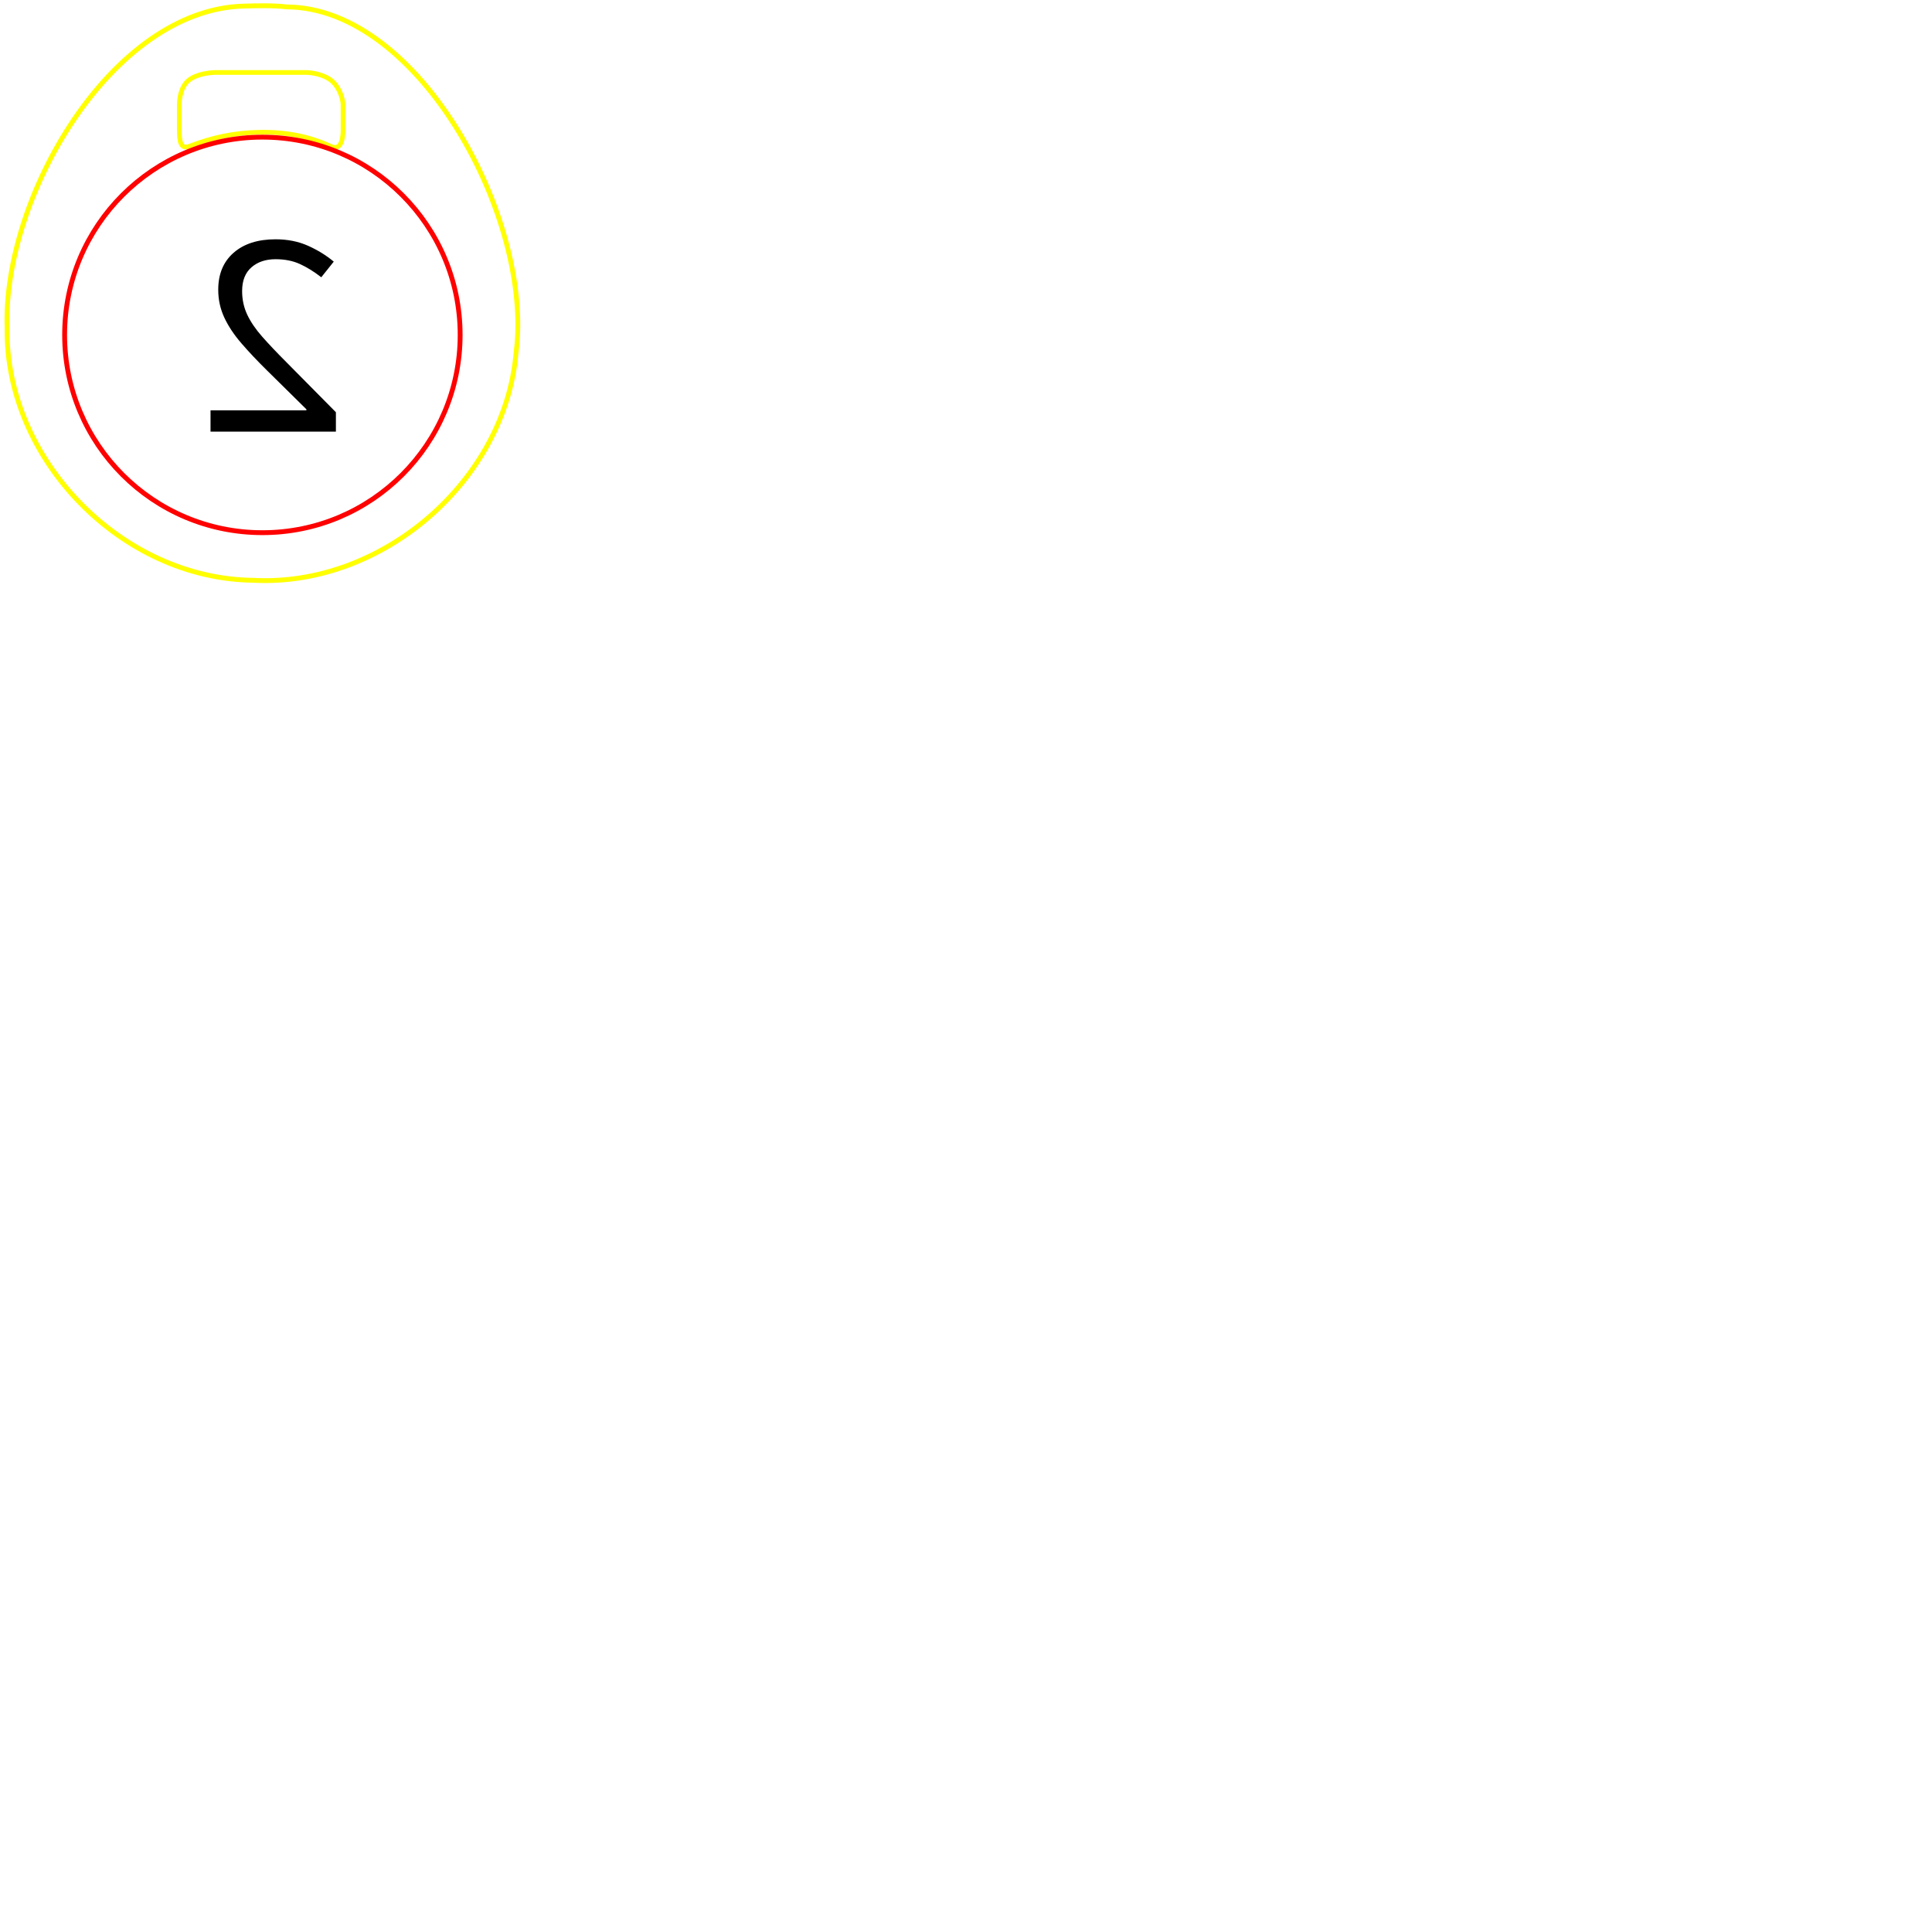
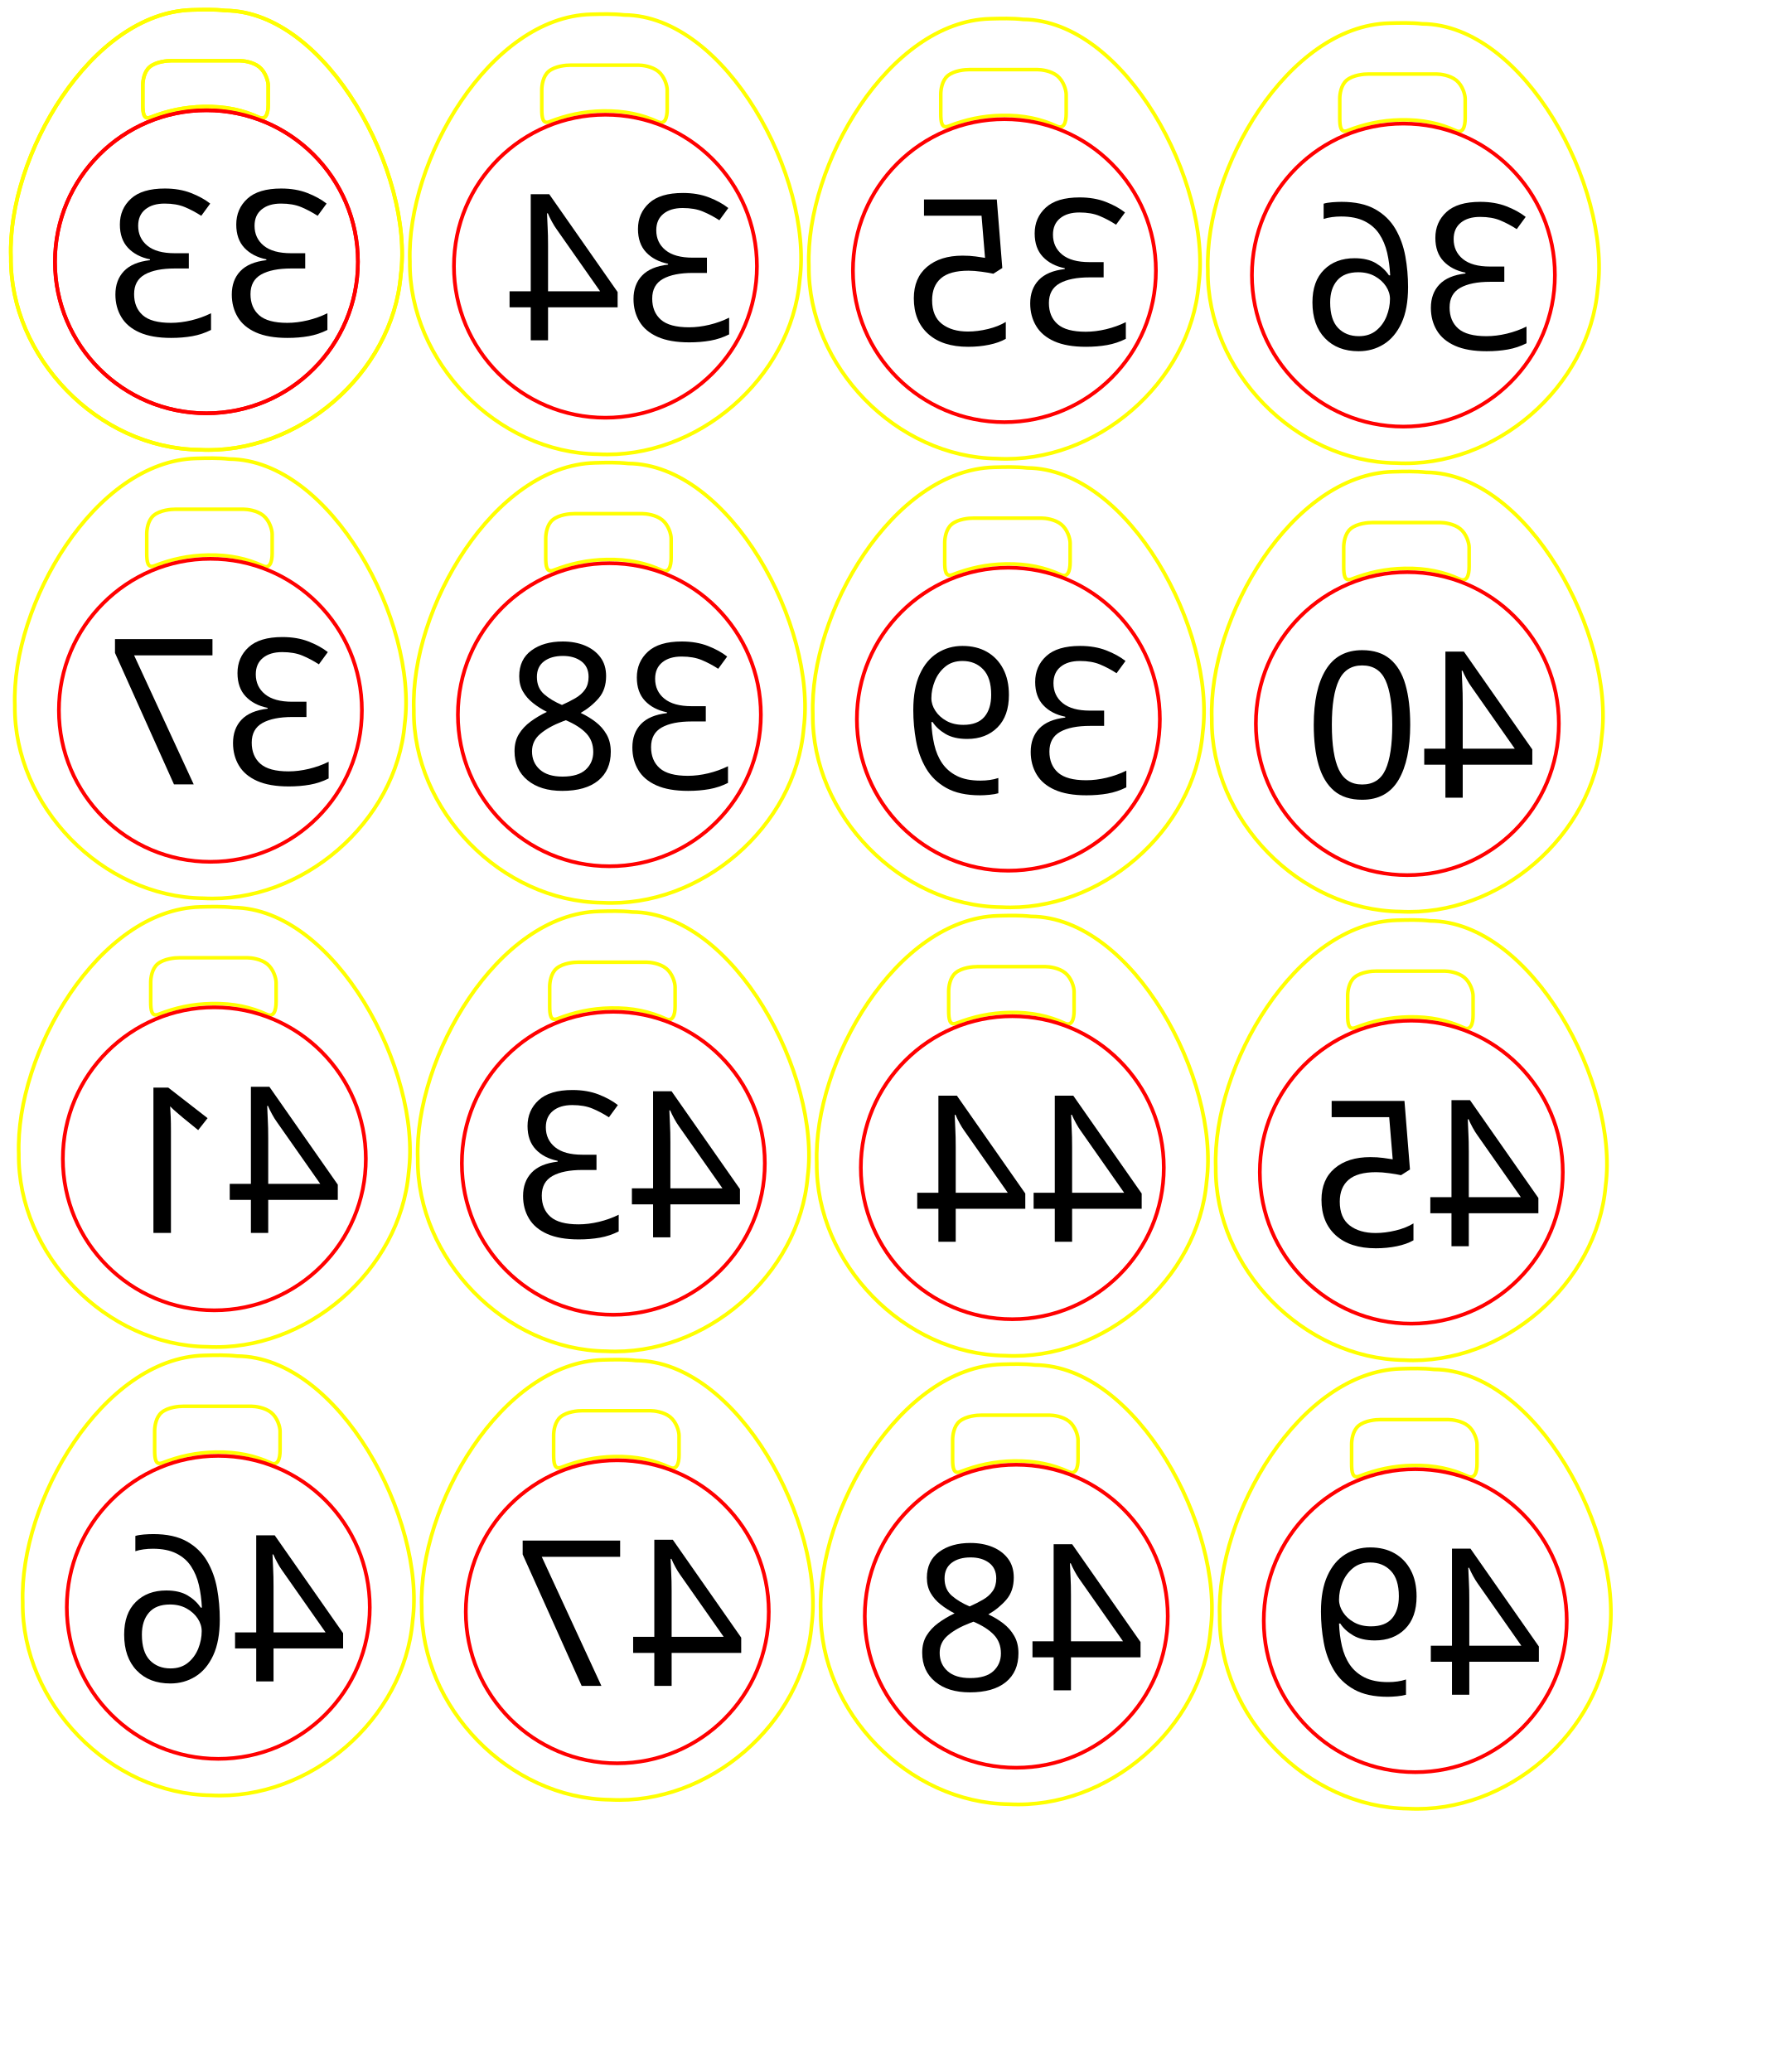
- <svg xmlns="http://www.w3.org/2000/svg" width="5in" height="5in" viewBox="0 0 450 450" id="svg2" version="1.1">
+ <svg xmlns="http://www.w3.org/2000/svg" width="6in" height="7in" viewBox="0 0 540 630" id="svg2" version="1.1">
  <defs id="defs4" />
-   <g id="layer1" transform="translate(0,-602.3621)">
-     <path style="fill:none;fill-rule:evenodd;stroke:#ffff00;stroke-width:1.126px;stroke-linecap:butt;stroke-linejoin:miter;stroke-opacity:1" d="m 61.783,603.701 c -1.685,-0.011 -3.373,0.035 -5.059,0.08 -30.748,0.842 -56.156,44.431 -55.072,75.141 -0.353,30.485 26.58,58.231 57.287,58.598 30.009,1.629 58.738,-23.137 61.268,-53.061 4.009,-30.836 -22.369,-80.257 -53.383,-80.488 -1.675,-0.189 -3.356,-0.258 -5.041,-0.27 z" id="path4168" />
-     <path style="fill:none;fill-rule:evenodd;stroke:#ffff00;stroke-width:1.088px;stroke-linecap:butt;stroke-linejoin:miter;stroke-opacity:1" d="m 50.383,619.237 20.817,0 c 1.076,0 4.075,0.333 6.004,1.912 1.874,1.535 2.693,4.298 2.693,5.647 l 0,5.827 c 0,2.738 -0.756,4.776 -2.795,3.844 -4.828,-2.207 -10.136,-3.433 -16.802,-3.299 -5.917,0.119 -10.976,1.256 -16.179,3.263 -2.087,0.805 -2.359,-1.158 -2.359,-3.896 l 0,-5.827 c 0,-1.288 0.349,-4.107 2.093,-5.578 1.964,-1.656 5.404,-1.895 6.527,-1.895 z" id="circle3338" />
-     <path style="fill:none;fill-rule:evenodd;stroke:#ff0000;stroke-width:1.126px;stroke-linecap:butt;stroke-linejoin:miter;stroke-opacity:1" d="m 107.178,680.37 a 46.063,46.063 0 0 1 -46.063,46.063 46.063,46.063 0 0 1 -46.063,-46.063 46.063,46.063 0 0 1 46.063,-46.063 46.063,46.063 0 0 1 46.063,46.063 z" id="path3336" />
-     <text xml:space="preserve" style="font-style:normal;font-weight:normal;font-size:61.874px;line-height:125%;font-family:sans-serif;letter-spacing:0px;word-spacing:0px;fill:#000000;fill-opacity:1;stroke:none;stroke-width:1px;stroke-linecap:butt;stroke-linejoin:miter;stroke-opacity:1" x="-81.206" y="702.893" id="text4143" transform="scale(-1,1)">
-       <tspan id="tspan4145" x="-81.206" y="702.893">2</tspan>
+   <g id="layer1" transform="translate(0,-422.3621)">
+     <path style="fill:none;fill-rule:evenodd;stroke:#ffff00;stroke-width:1.126px;stroke-linecap:butt;stroke-linejoin:miter;stroke-opacity:1" d="m 63.442,425.288 c -1.685,-0.011 -3.373,0.035 -5.059,0.08 -30.748,0.842 -56.156,44.431 -55.072,75.141 -0.353,30.485 26.58,58.231 57.287,58.598 30.009,1.629 58.738,-23.137 61.268,-53.061 4.009,-30.836 -22.369,-80.257 -53.383,-80.488 -1.675,-0.189 -3.356,-0.258 -5.041,-0.27 z" id="path4168" />
+     <path style="fill:none;fill-rule:evenodd;stroke:#ffff00;stroke-width:1.088px;stroke-linecap:butt;stroke-linejoin:miter;stroke-opacity:1" d="m 52.043,440.824 20.817,0 c 1.076,0 4.075,0.333 6.004,1.912 1.874,1.535 2.693,4.298 2.693,5.647 l 0,5.827 c 0,2.738 -0.756,4.776 -2.795,3.844 -4.828,-2.207 -10.136,-3.433 -16.802,-3.299 -5.917,0.119 -10.976,1.256 -16.179,3.263 -2.087,0.805 -2.359,-1.158 -2.359,-3.896 l 0,-5.827 c 0,-1.288 0.349,-4.107 2.093,-5.578 1.964,-1.656 5.404,-1.895 6.527,-1.895 z" id="circle3338" />
+     <path style="fill:none;fill-rule:evenodd;stroke:#ff0000;stroke-width:1.126px;stroke-linecap:butt;stroke-linejoin:miter;stroke-opacity:1" d="m 108.838,501.957 a 46.063,46.063 0 0 1 -46.063,46.063 46.063,46.063 0 0 1 -46.063,-46.063 46.063,46.063 0 0 1 46.063,-46.063 46.063,46.063 0 0 1 46.063,46.063 z" id="path3336" />
+     <text xml:space="preserve" style="font-style:normal;font-weight:normal;font-size:61.874px;line-height:125%;font-family:sans-serif;letter-spacing:0px;word-spacing:0px;fill:#000000;fill-opacity:1;stroke:none;stroke-width:1px;stroke-linecap:butt;stroke-linejoin:miter;stroke-opacity:1" x="-102.338" y="524.48" id="text4143" transform="scale(-1,1)">
+       <tspan id="tspan4145" x="-102.338" y="524.48">33</tspan>
    </text>
-     <flowRoot xml:space="preserve" id="flowRoot3337" style="fill:black;stroke:none;stroke-opacity:1;stroke-width:1px;stroke-linejoin:miter;stroke-linecap:butt;fill-opacity:1;font-family:sans-serif;font-style:normal;font-weight:normal;font-size:40px;line-height:125%;letter-spacing:0px;word-spacing:0px">
+     <flowRoot xml:space="preserve" id="flowRoot3337" style="font-style:normal;font-weight:normal;font-size:40px;line-height:125%;font-family:sans-serif;letter-spacing:0px;word-spacing:0px;fill:#000000;fill-opacity:1;stroke:none;stroke-width:1px;stroke-linecap:butt;stroke-linejoin:miter;stroke-opacity:1">
      <flowRegion id="flowRegion3339">
        <rect id="rect3341" width="193.636" height="156.669" x="-16.43" y="-6.512" />
      </flowRegion>
      <flowPara id="flowPara3343" />
    </flowRoot>
+     <g id="g4439" transform="translate(1.659655,-178.4129)">
+       <path style="fill:none;fill-rule:evenodd;stroke:#ffff00;stroke-width:1.126px;stroke-linecap:butt;stroke-linejoin:miter;stroke-opacity:1" d="m 61.783,603.701 c -1.685,-0.011 -3.373,0.035 -5.059,0.08 -30.748,0.842 -56.156,44.431 -55.072,75.141 -0.353,30.485 26.58,58.231 57.287,58.598 30.009,1.629 58.738,-23.137 61.268,-53.061 4.009,-30.836 -22.369,-80.257 -53.383,-80.488 -1.675,-0.189 -3.356,-0.258 -5.041,-0.27 z" id="path4441" />
+       <path style="fill:none;fill-rule:evenodd;stroke:#ffff00;stroke-width:1.088px;stroke-linecap:butt;stroke-linejoin:miter;stroke-opacity:1" d="m 50.383,619.237 20.817,0 c 1.076,0 4.075,0.333 6.004,1.912 1.874,1.535 2.693,4.298 2.693,5.647 l 0,5.827 c 0,2.738 -0.756,4.776 -2.795,3.844 -4.828,-2.207 -10.136,-3.433 -16.802,-3.299 -5.917,0.119 -10.976,1.256 -16.179,3.263 -2.087,0.805 -2.359,-1.158 -2.359,-3.896 l 0,-5.827 c 0,-1.288 0.349,-4.107 2.093,-5.578 1.964,-1.656 5.404,-1.895 6.527,-1.895 z" id="path4443" />
+       <path style="fill:none;fill-rule:evenodd;stroke:#ff0000;stroke-width:1.126px;stroke-linecap:butt;stroke-linejoin:miter;stroke-opacity:1" d="m 107.178,680.37 a 46.063,46.063 0 0 1 -46.063,46.063 46.063,46.063 0 0 1 -46.063,-46.063 46.063,46.063 0 0 1 46.063,-46.063 46.063,46.063 0 0 1 46.063,46.063 z" id="path4445" />
+     </g>
+     <text transform="scale(-1,1)" id="text4447" y="545.226" x="-106.93" style="font-style:normal;font-weight:normal;font-size:61.874px;line-height:125%;font-family:sans-serif;letter-spacing:0px;word-spacing:0px;fill:#000000;fill-opacity:1;stroke:none;stroke-width:1px;stroke-linecap:butt;stroke-linejoin:miter;stroke-opacity:1" xml:space="preserve">
+       <tspan y="545.226" x="-106.93" id="tspan4449" />
+     </text>
+     <g id="g4425" transform="translate(2.860861,-42.03807)">
+       <path style="fill:none;fill-rule:evenodd;stroke:#ffff00;stroke-width:1.126px;stroke-linecap:butt;stroke-linejoin:miter;stroke-opacity:1" d="m 61.783,603.701 c -1.685,-0.011 -3.373,0.035 -5.059,0.08 -30.748,0.842 -56.156,44.431 -55.072,75.141 -0.353,30.485 26.58,58.231 57.287,58.598 30.009,1.629 58.738,-23.137 61.268,-53.061 4.009,-30.836 -22.369,-80.257 -53.383,-80.488 -1.675,-0.189 -3.356,-0.258 -5.041,-0.27 z" id="path4427" />
+       <path style="fill:none;fill-rule:evenodd;stroke:#ffff00;stroke-width:1.088px;stroke-linecap:butt;stroke-linejoin:miter;stroke-opacity:1" d="m 50.383,619.237 20.817,0 c 1.076,0 4.075,0.333 6.004,1.912 1.874,1.535 2.693,4.298 2.693,5.647 l 0,5.827 c 0,2.738 -0.756,4.776 -2.795,3.844 -4.828,-2.207 -10.136,-3.433 -16.802,-3.299 -5.917,0.119 -10.976,1.256 -16.179,3.263 -2.087,0.805 -2.359,-1.158 -2.359,-3.896 l 0,-5.827 c 0,-1.288 0.349,-4.107 2.093,-5.578 1.964,-1.656 5.404,-1.895 6.527,-1.895 z" id="path4429" />
+       <path style="fill:none;fill-rule:evenodd;stroke:#ff0000;stroke-width:1.126px;stroke-linecap:butt;stroke-linejoin:miter;stroke-opacity:1" d="m 107.178,680.37 a 46.063,46.063 0 0 1 -46.063,46.063 46.063,46.063 0 0 1 -46.063,-46.063 46.063,46.063 0 0 1 46.063,-46.063 46.063,46.063 0 0 1 46.063,46.063 z" id="path4431" />
+     </g>
+     <text transform="scale(-1,1)" id="text4433" y="660.855" x="-102.716" style="font-style:normal;font-weight:normal;font-size:61.874px;line-height:125%;font-family:sans-serif;letter-spacing:0px;word-spacing:0px;fill:#000000;fill-opacity:1;stroke:none;stroke-width:1px;stroke-linecap:butt;stroke-linejoin:miter;stroke-opacity:1" xml:space="preserve">
+       <tspan y="660.855" x="-102.716" id="tspan4435">37</tspan>
+     </text>
+     <g id="g4411" transform="translate(4.062068,94.33681)">
+       <path style="fill:none;fill-rule:evenodd;stroke:#ffff00;stroke-width:1.126px;stroke-linecap:butt;stroke-linejoin:miter;stroke-opacity:1" d="m 61.783,603.701 c -1.685,-0.011 -3.373,0.035 -5.059,0.08 -30.748,0.842 -56.156,44.431 -55.072,75.141 -0.353,30.485 26.58,58.231 57.287,58.598 30.009,1.629 58.738,-23.137 61.268,-53.061 4.009,-30.836 -22.369,-80.257 -53.383,-80.488 -1.675,-0.189 -3.356,-0.258 -5.041,-0.27 z" id="path4413" />
+       <path style="fill:none;fill-rule:evenodd;stroke:#ffff00;stroke-width:1.088px;stroke-linecap:butt;stroke-linejoin:miter;stroke-opacity:1" d="m 50.383,619.237 20.817,0 c 1.076,0 4.075,0.333 6.004,1.912 1.874,1.535 2.693,4.298 2.693,5.647 l 0,5.827 c 0,2.738 -0.756,4.776 -2.795,3.844 -4.828,-2.207 -10.136,-3.433 -16.802,-3.299 -5.917,0.119 -10.976,1.256 -16.179,3.263 -2.087,0.805 -2.359,-1.158 -2.359,-3.896 l 0,-5.827 c 0,-1.288 0.349,-4.107 2.093,-5.578 1.964,-1.656 5.404,-1.895 6.527,-1.895 z" id="path4415" />
+       <path style="fill:none;fill-rule:evenodd;stroke:#ff0000;stroke-width:1.126px;stroke-linecap:butt;stroke-linejoin:miter;stroke-opacity:1" d="m 107.178,680.37 a 46.063,46.063 0 0 1 -46.063,46.063 46.063,46.063 0 0 1 -46.063,-46.063 46.063,46.063 0 0 1 46.063,-46.063 46.063,46.063 0 0 1 46.063,46.063 z" id="path4417" />
+     </g>
+     <text transform="scale(-1,1)" id="text4419" y="797.23" x="-104.012" style="font-style:normal;font-weight:normal;font-size:61.874px;line-height:125%;font-family:sans-serif;letter-spacing:0px;word-spacing:0px;fill:#000000;fill-opacity:1;stroke:none;stroke-width:1px;stroke-linecap:butt;stroke-linejoin:miter;stroke-opacity:1" xml:space="preserve">
+       <tspan y="797.23" x="-104.012" id="tspan4421">41</tspan>
+     </text>
+     <g id="g4397" transform="translate(5.263274,230.7117)">
+       <path style="fill:none;fill-rule:evenodd;stroke:#ffff00;stroke-width:1.126px;stroke-linecap:butt;stroke-linejoin:miter;stroke-opacity:1" d="m 61.783,603.701 c -1.685,-0.011 -3.373,0.035 -5.059,0.08 -30.748,0.842 -56.156,44.431 -55.072,75.141 -0.353,30.485 26.58,58.231 57.287,58.598 30.009,1.629 58.738,-23.137 61.268,-53.061 4.009,-30.836 -22.369,-80.257 -53.383,-80.488 -1.675,-0.189 -3.356,-0.258 -5.041,-0.27 z" id="path4399" />
+       <path style="fill:none;fill-rule:evenodd;stroke:#ffff00;stroke-width:1.088px;stroke-linecap:butt;stroke-linejoin:miter;stroke-opacity:1" d="m 50.383,619.237 20.817,0 c 1.076,0 4.075,0.333 6.004,1.912 1.874,1.535 2.693,4.298 2.693,5.647 l 0,5.827 c 0,2.738 -0.756,4.776 -2.795,3.844 -4.828,-2.207 -10.136,-3.433 -16.802,-3.299 -5.917,0.119 -10.976,1.256 -16.179,3.263 -2.087,0.805 -2.359,-1.158 -2.359,-3.896 l 0,-5.827 c 0,-1.288 0.349,-4.107 2.093,-5.578 1.964,-1.656 5.404,-1.895 6.527,-1.895 z" id="path4401" />
+       <path style="fill:none;fill-rule:evenodd;stroke:#ff0000;stroke-width:1.126px;stroke-linecap:butt;stroke-linejoin:miter;stroke-opacity:1" d="m 107.178,680.37 a 46.063,46.063 0 0 1 -46.063,46.063 46.063,46.063 0 0 1 -46.063,-46.063 46.063,46.063 0 0 1 46.063,-46.063 46.063,46.063 0 0 1 46.063,46.063 z" id="path4403" />
+     </g>
+     <text transform="scale(-1,1)" id="text4405" y="933.605" x="-105.628" style="font-style:normal;font-weight:normal;font-size:61.874px;line-height:125%;font-family:sans-serif;letter-spacing:0px;word-spacing:0px;fill:#000000;fill-opacity:1;stroke:none;stroke-width:1px;stroke-linecap:butt;stroke-linejoin:miter;stroke-opacity:1" xml:space="preserve">
+       <tspan y="933.605" x="-105.628" id="tspan4407">46</tspan>
+     </text>
+     <g id="g4383" transform="translate(122.9815,-177.0627)">
+       <path style="fill:none;fill-rule:evenodd;stroke:#ffff00;stroke-width:1.126px;stroke-linecap:butt;stroke-linejoin:miter;stroke-opacity:1" d="m 61.783,603.701 c -1.685,-0.011 -3.373,0.035 -5.059,0.08 -30.748,0.842 -56.156,44.431 -55.072,75.141 -0.353,30.485 26.58,58.231 57.287,58.598 30.009,1.629 58.738,-23.137 61.268,-53.061 4.009,-30.836 -22.369,-80.257 -53.383,-80.488 -1.675,-0.189 -3.356,-0.258 -5.041,-0.27 z" id="path4385" />
+       <path style="fill:none;fill-rule:evenodd;stroke:#ffff00;stroke-width:1.088px;stroke-linecap:butt;stroke-linejoin:miter;stroke-opacity:1" d="m 50.383,619.237 20.817,0 c 1.076,0 4.075,0.333 6.004,1.912 1.874,1.535 2.693,4.298 2.693,5.647 l 0,5.827 c 0,2.738 -0.756,4.776 -2.795,3.844 -4.828,-2.207 -10.136,-3.433 -16.802,-3.299 -5.917,0.119 -10.976,1.256 -16.179,3.263 -2.087,0.805 -2.359,-1.158 -2.359,-3.896 l 0,-5.827 c 0,-1.288 0.349,-4.107 2.093,-5.578 1.964,-1.656 5.404,-1.895 6.527,-1.895 z" id="path4387" />
+       <path style="fill:none;fill-rule:evenodd;stroke:#ff0000;stroke-width:1.126px;stroke-linecap:butt;stroke-linejoin:miter;stroke-opacity:1" d="m 107.178,680.37 a 46.063,46.063 0 0 1 -46.063,46.063 46.063,46.063 0 0 1 -46.063,-46.063 46.063,46.063 0 0 1 46.063,-46.063 46.063,46.063 0 0 1 46.063,46.063 z" id="path4389" />
+     </g>
+     <text transform="scale(-1,1)" id="text4391" y="525.83" x="-224.491" style="font-style:normal;font-weight:normal;font-size:61.874px;line-height:125%;font-family:sans-serif;letter-spacing:0px;word-spacing:0px;fill:#000000;fill-opacity:1;stroke:none;stroke-width:1px;stroke-linecap:butt;stroke-linejoin:miter;stroke-opacity:1" xml:space="preserve">
+       <tspan y="525.83" x="-224.491" id="tspan4393">34</tspan>
+     </text>
+     <g id="g4369" transform="translate(124.1827,-40.68782)">
+       <path style="fill:none;fill-rule:evenodd;stroke:#ffff00;stroke-width:1.126px;stroke-linecap:butt;stroke-linejoin:miter;stroke-opacity:1" d="m 61.783,603.701 c -1.685,-0.011 -3.373,0.035 -5.059,0.08 -30.748,0.842 -56.156,44.431 -55.072,75.141 -0.353,30.485 26.58,58.231 57.287,58.598 30.009,1.629 58.738,-23.137 61.268,-53.061 4.009,-30.836 -22.369,-80.257 -53.383,-80.488 -1.675,-0.189 -3.356,-0.258 -5.041,-0.27 z" id="path4371" />
+       <path style="fill:none;fill-rule:evenodd;stroke:#ffff00;stroke-width:1.088px;stroke-linecap:butt;stroke-linejoin:miter;stroke-opacity:1" d="m 50.383,619.237 20.817,0 c 1.076,0 4.075,0.333 6.004,1.912 1.874,1.535 2.693,4.298 2.693,5.647 l 0,5.827 c 0,2.738 -0.756,4.776 -2.795,3.844 -4.828,-2.207 -10.136,-3.433 -16.802,-3.299 -5.917,0.119 -10.976,1.256 -16.179,3.263 -2.087,0.805 -2.359,-1.158 -2.359,-3.896 l 0,-5.827 c 0,-1.288 0.349,-4.107 2.093,-5.578 1.964,-1.656 5.404,-1.895 6.527,-1.895 z" id="path4373" />
+       <path style="fill:none;fill-rule:evenodd;stroke:#ff0000;stroke-width:1.126px;stroke-linecap:butt;stroke-linejoin:miter;stroke-opacity:1" d="m 107.178,680.37 a 46.063,46.063 0 0 1 -46.063,46.063 46.063,46.063 0 0 1 -46.063,-46.063 46.063,46.063 0 0 1 46.063,-46.063 46.063,46.063 0 0 1 46.063,46.063 z" id="path4375" />
+     </g>
+     <text transform="scale(-1,1)" id="text4377" y="662.205" x="-224.143" style="font-style:normal;font-weight:normal;font-size:61.874px;line-height:125%;font-family:sans-serif;letter-spacing:0px;word-spacing:0px;fill:#000000;fill-opacity:1;stroke:none;stroke-width:1px;stroke-linecap:butt;stroke-linejoin:miter;stroke-opacity:1" xml:space="preserve">
+       <tspan y="662.205" x="-224.143" id="tspan4379">38</tspan>
+     </text>
+     <g id="g4355" transform="translate(125.3839,95.68706)">
+       <path style="fill:none;fill-rule:evenodd;stroke:#ffff00;stroke-width:1.126px;stroke-linecap:butt;stroke-linejoin:miter;stroke-opacity:1" d="m 61.783,603.701 c -1.685,-0.011 -3.373,0.035 -5.059,0.08 -30.748,0.842 -56.156,44.431 -55.072,75.141 -0.353,30.485 26.58,58.231 57.287,58.598 30.009,1.629 58.738,-23.137 61.268,-53.061 4.009,-30.836 -22.369,-80.257 -53.383,-80.488 -1.675,-0.189 -3.356,-0.258 -5.041,-0.27 z" id="path4357" />
+       <path style="fill:none;fill-rule:evenodd;stroke:#ffff00;stroke-width:1.088px;stroke-linecap:butt;stroke-linejoin:miter;stroke-opacity:1" d="m 50.383,619.237 20.817,0 c 1.076,0 4.075,0.333 6.004,1.912 1.874,1.535 2.693,4.298 2.693,5.647 l 0,5.827 c 0,2.738 -0.756,4.776 -2.795,3.844 -4.828,-2.207 -10.136,-3.433 -16.802,-3.299 -5.917,0.119 -10.976,1.256 -16.179,3.263 -2.087,0.805 -2.359,-1.158 -2.359,-3.896 l 0,-5.827 c 0,-1.288 0.349,-4.107 2.093,-5.578 1.964,-1.656 5.404,-1.895 6.527,-1.895 z" id="path4359" />
+       <path style="fill:none;fill-rule:evenodd;stroke:#ff0000;stroke-width:1.126px;stroke-linecap:butt;stroke-linejoin:miter;stroke-opacity:1" d="m 107.178,680.37 a 46.063,46.063 0 0 1 -46.063,46.063 46.063,46.063 0 0 1 -46.063,-46.063 46.063,46.063 0 0 1 46.063,-46.063 46.063,46.063 0 0 1 46.063,46.063 z" id="path4361" />
+     </g>
+     <text transform="scale(-1,1)" id="text4363" y="798.58" x="-226.3" style="font-style:normal;font-weight:normal;font-size:61.874px;line-height:125%;font-family:sans-serif;letter-spacing:0px;word-spacing:0px;fill:#000000;fill-opacity:1;stroke:none;stroke-width:1px;stroke-linecap:butt;stroke-linejoin:miter;stroke-opacity:1" xml:space="preserve">
+       <tspan y="798.58" x="-226.3" id="tspan4365">43</tspan>
+     </text>
+     <g id="g4341" transform="translate(126.5851,232.0619)">
+       <path style="fill:none;fill-rule:evenodd;stroke:#ffff00;stroke-width:1.126px;stroke-linecap:butt;stroke-linejoin:miter;stroke-opacity:1" d="m 61.783,603.701 c -1.685,-0.011 -3.373,0.035 -5.059,0.08 -30.748,0.842 -56.156,44.431 -55.072,75.141 -0.353,30.485 26.58,58.231 57.287,58.598 30.009,1.629 58.738,-23.137 61.268,-53.061 4.009,-30.836 -22.369,-80.257 -53.383,-80.488 -1.675,-0.189 -3.356,-0.258 -5.041,-0.27 z" id="path4343" />
+       <path style="fill:none;fill-rule:evenodd;stroke:#ffff00;stroke-width:1.088px;stroke-linecap:butt;stroke-linejoin:miter;stroke-opacity:1" d="m 50.383,619.237 20.817,0 c 1.076,0 4.075,0.333 6.004,1.912 1.874,1.535 2.693,4.298 2.693,5.647 l 0,5.827 c 0,2.738 -0.756,4.776 -2.795,3.844 -4.828,-2.207 -10.136,-3.433 -16.802,-3.299 -5.917,0.119 -10.976,1.256 -16.179,3.263 -2.087,0.805 -2.359,-1.158 -2.359,-3.896 l 0,-5.827 c 0,-1.288 0.349,-4.107 2.093,-5.578 1.964,-1.656 5.404,-1.895 6.527,-1.895 z" id="path4345" />
+       <path style="fill:none;fill-rule:evenodd;stroke:#ff0000;stroke-width:1.126px;stroke-linecap:butt;stroke-linejoin:miter;stroke-opacity:1" d="m 107.178,680.37 a 46.063,46.063 0 0 1 -46.063,46.063 46.063,46.063 0 0 1 -46.063,-46.063 46.063,46.063 0 0 1 46.063,-46.063 46.063,46.063 0 0 1 46.063,46.063 z" id="path4347" />
+     </g>
+     <text transform="scale(-1,1)" id="text4349" y="934.955" x="-226.678" style="font-style:normal;font-weight:normal;font-size:61.874px;line-height:125%;font-family:sans-serif;letter-spacing:0px;word-spacing:0px;fill:#000000;fill-opacity:1;stroke:none;stroke-width:1px;stroke-linecap:butt;stroke-linejoin:miter;stroke-opacity:1" xml:space="preserve">
+       <tspan y="934.955" x="-226.678" id="tspan4351">47</tspan>
+     </text>
+     <g id="g4327" transform="translate(244.3033,-175.7124)">
+       <path style="fill:none;fill-rule:evenodd;stroke:#ffff00;stroke-width:1.126px;stroke-linecap:butt;stroke-linejoin:miter;stroke-opacity:1" d="m 61.783,603.701 c -1.685,-0.011 -3.373,0.035 -5.059,0.08 -30.748,0.842 -56.156,44.431 -55.072,75.141 -0.353,30.485 26.58,58.231 57.287,58.598 30.009,1.629 58.738,-23.137 61.268,-53.061 4.009,-30.836 -22.369,-80.257 -53.383,-80.488 -1.675,-0.189 -3.356,-0.258 -5.041,-0.27 z" id="path4329" />
+       <path style="fill:none;fill-rule:evenodd;stroke:#ffff00;stroke-width:1.088px;stroke-linecap:butt;stroke-linejoin:miter;stroke-opacity:1" d="m 50.383,619.237 20.817,0 c 1.076,0 4.075,0.333 6.004,1.912 1.874,1.535 2.693,4.298 2.693,5.647 l 0,5.827 c 0,2.738 -0.756,4.776 -2.795,3.844 -4.828,-2.207 -10.136,-3.433 -16.802,-3.299 -5.917,0.119 -10.976,1.256 -16.179,3.263 -2.087,0.805 -2.359,-1.158 -2.359,-3.896 l 0,-5.827 c 0,-1.288 0.349,-4.107 2.093,-5.578 1.964,-1.656 5.404,-1.895 6.527,-1.895 z" id="path4331" />
+       <path style="fill:none;fill-rule:evenodd;stroke:#ff0000;stroke-width:1.126px;stroke-linecap:butt;stroke-linejoin:miter;stroke-opacity:1" d="m 107.178,680.37 a 46.063,46.063 0 0 1 -46.063,46.063 46.063,46.063 0 0 1 -46.063,-46.063 46.063,46.063 0 0 1 46.063,-46.063 46.063,46.063 0 0 1 46.063,46.063 z" id="path4333" />
+     </g>
+     <text transform="scale(-1,1)" id="text4335" y="527.181" x="-345.118" style="font-style:normal;font-weight:normal;font-size:61.874px;line-height:125%;font-family:sans-serif;letter-spacing:0px;word-spacing:0px;fill:#000000;fill-opacity:1;stroke:none;stroke-width:1px;stroke-linecap:butt;stroke-linejoin:miter;stroke-opacity:1" xml:space="preserve">
+       <tspan y="527.181" x="-345.118" id="tspan4337">35</tspan>
+     </text>
+     <g id="g4313" transform="translate(245.5045,-39.33757)">
+       <path style="fill:none;fill-rule:evenodd;stroke:#ffff00;stroke-width:1.126px;stroke-linecap:butt;stroke-linejoin:miter;stroke-opacity:1" d="m 61.783,603.701 c -1.685,-0.011 -3.373,0.035 -5.059,0.08 -30.748,0.842 -56.156,44.431 -55.072,75.141 -0.353,30.485 26.58,58.231 57.287,58.598 30.009,1.629 58.738,-23.137 61.268,-53.061 4.009,-30.836 -22.369,-80.257 -53.383,-80.488 -1.675,-0.189 -3.356,-0.258 -5.041,-0.27 z" id="path4315" />
+       <path style="fill:none;fill-rule:evenodd;stroke:#ffff00;stroke-width:1.088px;stroke-linecap:butt;stroke-linejoin:miter;stroke-opacity:1" d="m 50.383,619.237 20.817,0 c 1.076,0 4.075,0.333 6.004,1.912 1.874,1.535 2.693,4.298 2.693,5.647 l 0,5.827 c 0,2.738 -0.756,4.776 -2.795,3.844 -4.828,-2.207 -10.136,-3.433 -16.802,-3.299 -5.917,0.119 -10.976,1.256 -16.179,3.263 -2.087,0.805 -2.359,-1.158 -2.359,-3.896 l 0,-5.827 c 0,-1.288 0.349,-4.107 2.093,-5.578 1.964,-1.656 5.404,-1.895 6.527,-1.895 z" id="path4317" />
+       <path style="fill:none;fill-rule:evenodd;stroke:#ff0000;stroke-width:1.126px;stroke-linecap:butt;stroke-linejoin:miter;stroke-opacity:1" d="m 107.178,680.37 a 46.063,46.063 0 0 1 -46.063,46.063 46.063,46.063 0 0 1 -46.063,-46.063 46.063,46.063 0 0 1 46.063,-46.063 46.063,46.063 0 0 1 46.063,46.063 z" id="path4319" />
+     </g>
+     <text transform="scale(-1,1)" id="text4321" y="663.555" x="-345.269" style="font-style:normal;font-weight:normal;font-size:61.874px;line-height:125%;font-family:sans-serif;letter-spacing:0px;word-spacing:0px;fill:#000000;fill-opacity:1;stroke:none;stroke-width:1px;stroke-linecap:butt;stroke-linejoin:miter;stroke-opacity:1" xml:space="preserve">
+       <tspan y="663.555" x="-345.269" id="tspan4323">39</tspan>
+     </text>
+     <g id="g4299" transform="translate(246.7057,97.0373)">
+       <path style="fill:none;fill-rule:evenodd;stroke:#ffff00;stroke-width:1.126px;stroke-linecap:butt;stroke-linejoin:miter;stroke-opacity:1" d="m 61.783,603.701 c -1.685,-0.011 -3.373,0.035 -5.059,0.08 -30.748,0.842 -56.156,44.431 -55.072,75.141 -0.353,30.485 26.58,58.231 57.287,58.598 30.009,1.629 58.738,-23.137 61.268,-53.061 4.009,-30.836 -22.369,-80.257 -53.383,-80.488 -1.675,-0.189 -3.356,-0.258 -5.041,-0.27 z" id="path4301" />
+       <path style="fill:none;fill-rule:evenodd;stroke:#ffff00;stroke-width:1.088px;stroke-linecap:butt;stroke-linejoin:miter;stroke-opacity:1" d="m 50.383,619.237 20.817,0 c 1.076,0 4.075,0.333 6.004,1.912 1.874,1.535 2.693,4.298 2.693,5.647 l 0,5.827 c 0,2.738 -0.756,4.776 -2.795,3.844 -4.828,-2.207 -10.136,-3.433 -16.802,-3.299 -5.917,0.119 -10.976,1.256 -16.179,3.263 -2.087,0.805 -2.359,-1.158 -2.359,-3.896 l 0,-5.827 c 0,-1.288 0.349,-4.107 2.093,-5.578 1.964,-1.656 5.404,-1.895 6.527,-1.895 z" id="path4303" />
+       <path style="fill:none;fill-rule:evenodd;stroke:#ff0000;stroke-width:1.126px;stroke-linecap:butt;stroke-linejoin:miter;stroke-opacity:1" d="m 107.178,680.37 a 46.063,46.063 0 0 1 -46.063,46.063 46.063,46.063 0 0 1 -46.063,-46.063 46.063,46.063 0 0 1 46.063,-46.063 46.063,46.063 0 0 1 46.063,46.063 z" id="path4305" />
+     </g>
+     <text transform="scale(-1,1)" id="text4307" y="799.93" x="-348.453" style="font-style:normal;font-weight:normal;font-size:61.874px;line-height:125%;font-family:sans-serif;letter-spacing:0px;word-spacing:0px;fill:#000000;fill-opacity:1;stroke:none;stroke-width:1px;stroke-linecap:butt;stroke-linejoin:miter;stroke-opacity:1" xml:space="preserve">
+       <tspan y="799.93" x="-348.453" id="tspan4309">44</tspan>
+     </text>
+     <g id="g4285" transform="translate(247.907,233.4122)">
+       <path style="fill:none;fill-rule:evenodd;stroke:#ffff00;stroke-width:1.126px;stroke-linecap:butt;stroke-linejoin:miter;stroke-opacity:1" d="m 61.783,603.701 c -1.685,-0.011 -3.373,0.035 -5.059,0.08 -30.748,0.842 -56.156,44.431 -55.072,75.141 -0.353,30.485 26.58,58.231 57.287,58.598 30.009,1.629 58.738,-23.137 61.268,-53.061 4.009,-30.836 -22.369,-80.257 -53.383,-80.488 -1.675,-0.189 -3.356,-0.258 -5.041,-0.27 z" id="path4287" />
+       <path style="fill:none;fill-rule:evenodd;stroke:#ffff00;stroke-width:1.088px;stroke-linecap:butt;stroke-linejoin:miter;stroke-opacity:1" d="m 50.383,619.237 20.817,0 c 1.076,0 4.075,0.333 6.004,1.912 1.874,1.535 2.693,4.298 2.693,5.647 l 0,5.827 c 0,2.738 -0.756,4.776 -2.795,3.844 -4.828,-2.207 -10.136,-3.433 -16.802,-3.299 -5.917,0.119 -10.976,1.256 -16.179,3.263 -2.087,0.805 -2.359,-1.158 -2.359,-3.896 l 0,-5.827 c 0,-1.288 0.349,-4.107 2.093,-5.578 1.964,-1.656 5.404,-1.895 6.527,-1.895 z" id="path4289" />
+       <path style="fill:none;fill-rule:evenodd;stroke:#ff0000;stroke-width:1.126px;stroke-linecap:butt;stroke-linejoin:miter;stroke-opacity:1" d="m 107.178,680.37 a 46.063,46.063 0 0 1 -46.063,46.063 46.063,46.063 0 0 1 -46.063,-46.063 46.063,46.063 0 0 1 46.063,-46.063 46.063,46.063 0 0 1 46.063,46.063 z" id="path4291" />
+     </g>
+     <text transform="scale(-1,1)" id="text4293" y="936.305" x="-348.105" style="font-style:normal;font-weight:normal;font-size:61.874px;line-height:125%;font-family:sans-serif;letter-spacing:0px;word-spacing:0px;fill:#000000;fill-opacity:1;stroke:none;stroke-width:1px;stroke-linecap:butt;stroke-linejoin:miter;stroke-opacity:1" xml:space="preserve">
+       <tspan y="936.305" x="-348.105" id="tspan4295">48</tspan>
+     </text>
+     <g id="g4271" transform="translate(365.6252,-174.3622)">
+       <path style="fill:none;fill-rule:evenodd;stroke:#ffff00;stroke-width:1.126px;stroke-linecap:butt;stroke-linejoin:miter;stroke-opacity:1" d="m 61.783,603.701 c -1.685,-0.011 -3.373,0.035 -5.059,0.08 -30.748,0.842 -56.156,44.431 -55.072,75.141 -0.353,30.485 26.58,58.231 57.287,58.598 30.009,1.629 58.738,-23.137 61.268,-53.061 4.009,-30.836 -22.369,-80.257 -53.383,-80.488 -1.675,-0.189 -3.356,-0.258 -5.041,-0.27 z" id="path4273" />
+       <path style="fill:none;fill-rule:evenodd;stroke:#ffff00;stroke-width:1.088px;stroke-linecap:butt;stroke-linejoin:miter;stroke-opacity:1" d="m 50.383,619.237 20.817,0 c 1.076,0 4.075,0.333 6.004,1.912 1.874,1.535 2.693,4.298 2.693,5.647 l 0,5.827 c 0,2.738 -0.756,4.776 -2.795,3.844 -4.828,-2.207 -10.136,-3.433 -16.802,-3.299 -5.917,0.119 -10.976,1.256 -16.179,3.263 -2.087,0.805 -2.359,-1.158 -2.359,-3.896 l 0,-5.827 c 0,-1.288 0.349,-4.107 2.093,-5.578 1.964,-1.656 5.404,-1.895 6.527,-1.895 z" id="path4275" />
+       <path style="fill:none;fill-rule:evenodd;stroke:#ff0000;stroke-width:1.126px;stroke-linecap:butt;stroke-linejoin:miter;stroke-opacity:1" d="m 107.178,680.37 a 46.063,46.063 0 0 1 -46.063,46.063 46.063,46.063 0 0 1 -46.063,-46.063 46.063,46.063 0 0 1 46.063,-46.063 46.063,46.063 0 0 1 46.063,46.063 z" id="path4277" />
+     </g>
+     <text transform="scale(-1,1)" id="text4279" y="528.531" x="-466.953" style="font-style:normal;font-weight:normal;font-size:61.874px;line-height:125%;font-family:sans-serif;letter-spacing:0px;word-spacing:0px;fill:#000000;fill-opacity:1;stroke:none;stroke-width:1px;stroke-linecap:butt;stroke-linejoin:miter;stroke-opacity:1" xml:space="preserve">
+       <tspan y="528.531" x="-466.953" id="tspan4281">36</tspan>
+     </text>
+     <g id="g4257" transform="translate(366.8264,-37.98733)">
+       <path style="fill:none;fill-rule:evenodd;stroke:#ffff00;stroke-width:1.126px;stroke-linecap:butt;stroke-linejoin:miter;stroke-opacity:1" d="m 61.783,603.701 c -1.685,-0.011 -3.373,0.035 -5.059,0.08 -30.748,0.842 -56.156,44.431 -55.072,75.141 -0.353,30.485 26.58,58.231 57.287,58.598 30.009,1.629 58.738,-23.137 61.268,-53.061 4.009,-30.836 -22.369,-80.257 -53.383,-80.488 -1.675,-0.189 -3.356,-0.258 -5.041,-0.27 z" id="path4259" />
+       <path style="fill:none;fill-rule:evenodd;stroke:#ffff00;stroke-width:1.088px;stroke-linecap:butt;stroke-linejoin:miter;stroke-opacity:1" d="m 50.383,619.237 20.817,0 c 1.076,0 4.075,0.333 6.004,1.912 1.874,1.535 2.693,4.298 2.693,5.647 l 0,5.827 c 0,2.738 -0.756,4.776 -2.795,3.844 -4.828,-2.207 -10.136,-3.433 -16.802,-3.299 -5.917,0.119 -10.976,1.256 -16.179,3.263 -2.087,0.805 -2.359,-1.158 -2.359,-3.896 l 0,-5.827 c 0,-1.288 0.349,-4.107 2.093,-5.578 1.964,-1.656 5.404,-1.895 6.527,-1.895 z" id="path4261" />
+       <path style="fill:none;fill-rule:evenodd;stroke:#ff0000;stroke-width:1.126px;stroke-linecap:butt;stroke-linejoin:miter;stroke-opacity:1" d="m 107.178,680.37 a 46.063,46.063 0 0 1 -46.063,46.063 46.063,46.063 0 0 1 -46.063,-46.063 46.063,46.063 0 0 1 46.063,-46.063 46.063,46.063 0 0 1 46.063,46.063 z" id="path4263" />
+     </g>
+     <text transform="scale(-1,1)" id="text4265" y="664.906" x="-467.231" style="font-style:normal;font-weight:normal;font-size:61.874px;line-height:125%;font-family:sans-serif;letter-spacing:0px;word-spacing:0px;fill:#000000;fill-opacity:1;stroke:none;stroke-width:1px;stroke-linecap:butt;stroke-linejoin:miter;stroke-opacity:1" xml:space="preserve">
+       <tspan y="664.906" x="-467.231" id="tspan4267">40</tspan>
+     </text>
+     <g id="g4243" transform="translate(368.0276,98.38755)">
+       <path style="fill:none;fill-rule:evenodd;stroke:#ffff00;stroke-width:1.126px;stroke-linecap:butt;stroke-linejoin:miter;stroke-opacity:1" d="m 61.783,603.701 c -1.685,-0.011 -3.373,0.035 -5.059,0.08 -30.748,0.842 -56.156,44.431 -55.072,75.141 -0.353,30.485 26.58,58.231 57.287,58.598 30.009,1.629 58.738,-23.137 61.268,-53.061 4.009,-30.836 -22.369,-80.257 -53.383,-80.488 -1.675,-0.189 -3.356,-0.258 -5.041,-0.27 z" id="path4245" />
+       <path style="fill:none;fill-rule:evenodd;stroke:#ffff00;stroke-width:1.088px;stroke-linecap:butt;stroke-linejoin:miter;stroke-opacity:1" d="m 50.383,619.237 20.817,0 c 1.076,0 4.075,0.333 6.004,1.912 1.874,1.535 2.693,4.298 2.693,5.647 l 0,5.827 c 0,2.738 -0.756,4.776 -2.795,3.844 -4.828,-2.207 -10.136,-3.433 -16.802,-3.299 -5.917,0.119 -10.976,1.256 -16.179,3.263 -2.087,0.805 -2.359,-1.158 -2.359,-3.896 l 0,-5.827 c 0,-1.288 0.349,-4.107 2.093,-5.578 1.964,-1.656 5.404,-1.895 6.527,-1.895 z" id="path4247" />
+       <path style="fill:none;fill-rule:evenodd;stroke:#ff0000;stroke-width:1.126px;stroke-linecap:butt;stroke-linejoin:miter;stroke-opacity:1" d="m 107.178,680.37 a 46.063,46.063 0 0 1 -46.063,46.063 46.063,46.063 0 0 1 -46.063,-46.063 46.063,46.063 0 0 1 46.063,-46.063 46.063,46.063 0 0 1 46.063,46.063 z" id="path4249" />
+     </g>
+     <text transform="scale(-1,1)" id="text4251" y="801.281" x="-469.08" style="font-style:normal;font-weight:normal;font-size:61.874px;line-height:125%;font-family:sans-serif;letter-spacing:0px;word-spacing:0px;fill:#000000;fill-opacity:1;stroke:none;stroke-width:1px;stroke-linecap:butt;stroke-linejoin:miter;stroke-opacity:1" xml:space="preserve">
+       <tspan y="801.281" x="-469.08" id="tspan4253">45</tspan>
+     </text>
+     <g id="g4229" transform="translate(369.2288,234.7624)">
+       <path style="fill:none;fill-rule:evenodd;stroke:#ffff00;stroke-width:1.126px;stroke-linecap:butt;stroke-linejoin:miter;stroke-opacity:1" d="m 61.783,603.701 c -1.685,-0.011 -3.373,0.035 -5.059,0.08 -30.748,0.842 -56.156,44.431 -55.072,75.141 -0.353,30.485 26.58,58.231 57.287,58.598 30.009,1.629 58.738,-23.137 61.268,-53.061 4.009,-30.836 -22.369,-80.257 -53.383,-80.488 -1.675,-0.189 -3.356,-0.258 -5.041,-0.27 z" id="path4231" />
+       <path style="fill:none;fill-rule:evenodd;stroke:#ffff00;stroke-width:1.088px;stroke-linecap:butt;stroke-linejoin:miter;stroke-opacity:1" d="m 50.383,619.237 20.817,0 c 1.076,0 4.075,0.333 6.004,1.912 1.874,1.535 2.693,4.298 2.693,5.647 l 0,5.827 c 0,2.738 -0.756,4.776 -2.795,3.844 -4.828,-2.207 -10.136,-3.433 -16.802,-3.299 -5.917,0.119 -10.976,1.256 -16.179,3.263 -2.087,0.805 -2.359,-1.158 -2.359,-3.896 l 0,-5.827 c 0,-1.288 0.349,-4.107 2.093,-5.578 1.964,-1.656 5.404,-1.895 6.527,-1.895 z" id="path4233" />
+       <path style="fill:none;fill-rule:evenodd;stroke:#ff0000;stroke-width:1.126px;stroke-linecap:butt;stroke-linejoin:miter;stroke-opacity:1" d="m 107.178,680.37 a 46.063,46.063 0 0 1 -46.063,46.063 46.063,46.063 0 0 1 -46.063,-46.063 46.063,46.063 0 0 1 46.063,-46.063 46.063,46.063 0 0 1 46.063,46.063 z" id="path4235" />
+     </g>
+     <text transform="scale(-1,1)" id="text4237" y="937.655" x="-469.231" style="font-style:normal;font-weight:normal;font-size:61.874px;line-height:125%;font-family:sans-serif;letter-spacing:0px;word-spacing:0px;fill:#000000;fill-opacity:1;stroke:none;stroke-width:1px;stroke-linecap:butt;stroke-linejoin:miter;stroke-opacity:1" xml:space="preserve">
+       <tspan y="937.655" x="-469.231" id="tspan4239">49</tspan>
+     </text>
+     <flowRoot xml:space="preserve" id="flowRoot4556" style="font-style:normal;font-weight:normal;font-size:40px;line-height:125%;font-family:sans-serif;letter-spacing:0px;word-spacing:0px;fill:#000000;fill-opacity:1;stroke:none;stroke-width:1px;stroke-linecap:butt;stroke-linejoin:miter;stroke-opacity:1" transform="translate(0,422.3621)">
+       <flowRegion id="flowRegion4558">
+         <rect id="rect4560" width="74.684" height="44.811" x="-200.818" y="257.407" />
+       </flowRegion>
+       <flowPara id="flowPara4562">asdfasdas</flowPara>
+     </flowRoot>
  </g>
</svg>
